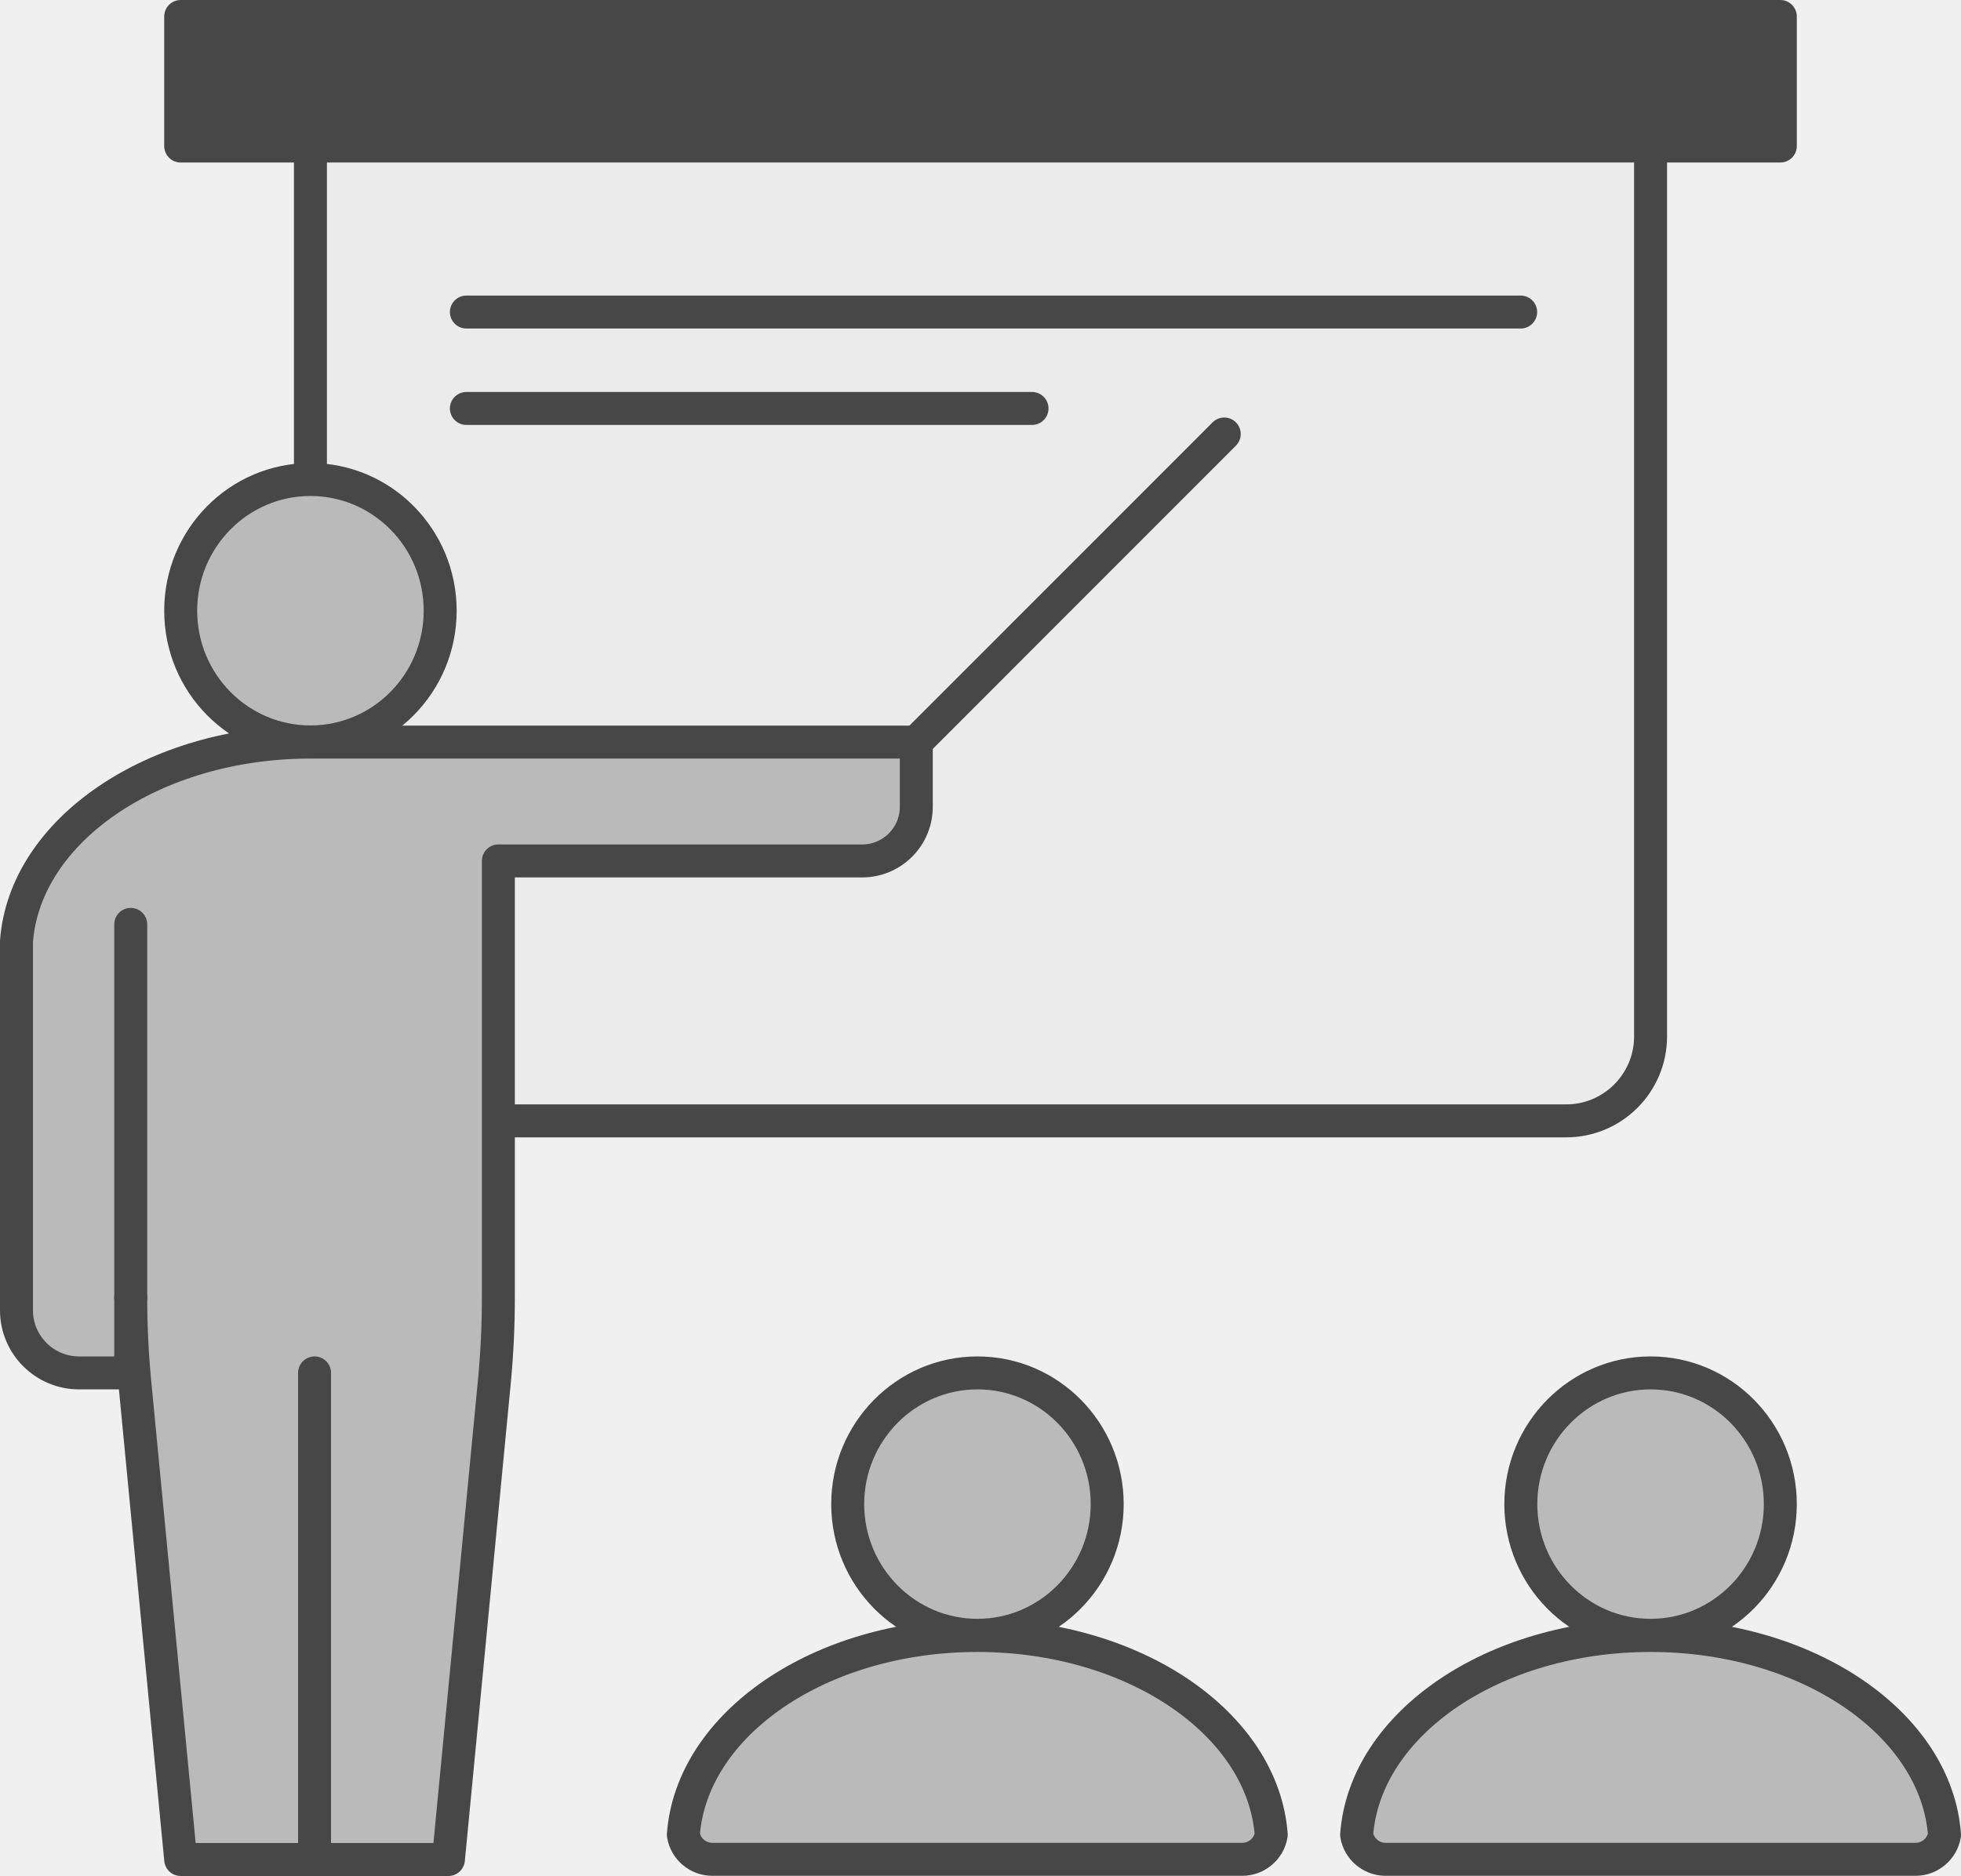
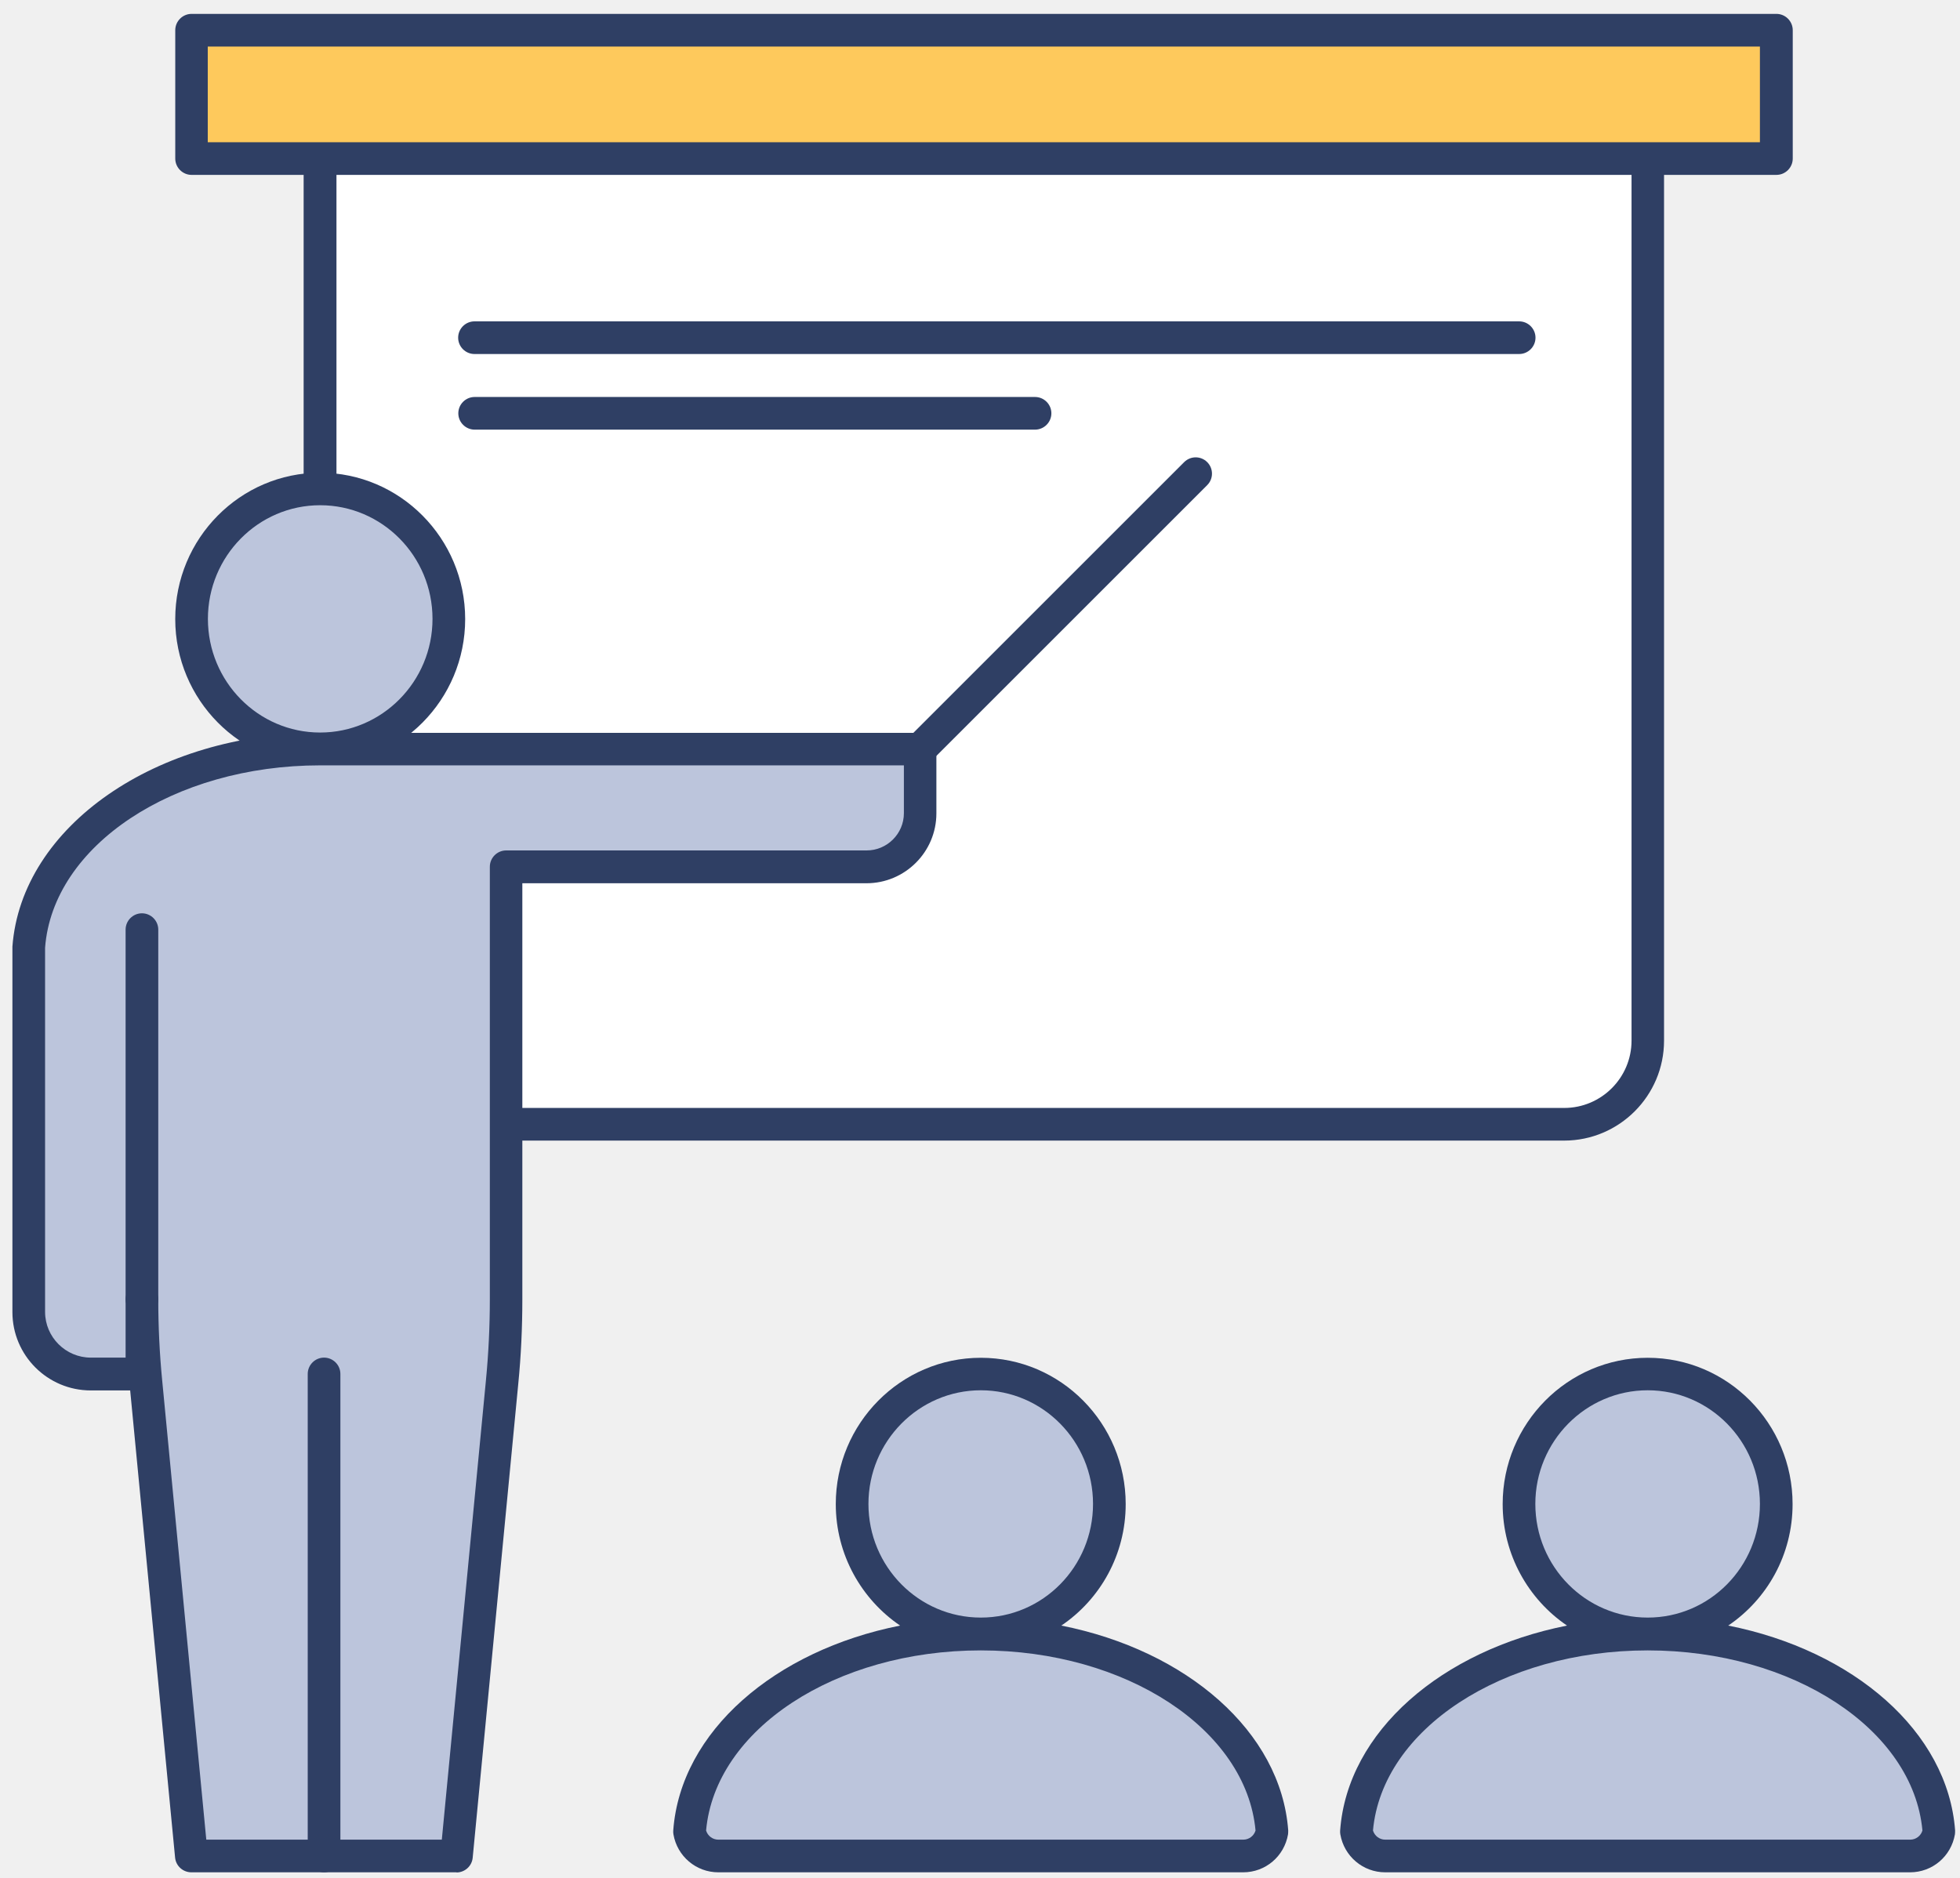
- <svg xmlns="http://www.w3.org/2000/svg" id="Layer_2" width="100%" height="100%" data-name="Layer 2" viewBox="0 0 118.95 113.81">
-   <defs>
-     <style>
-       .cls-1 {
-         fill: #474747;
-       }
- 
-       .cls-1, .cls-2, .cls-3, .cls-4 {
-         stroke: #474747;
-         stroke-linecap: round;
-         stroke-linejoin: round;
-         stroke-width: 2px;
-       }
- 
-       .cls-2 {
-         fill: none;
-       }
- 
-       .cls-3 {
-         fill: #ebebeb;
-       }
- 
-       .cls-4 {
-         fill: #bababa;
-       }
-     </style>
-   </defs>
-   <g id="Layer_1-2" data-name="Layer 1">
-     <g>
-       <path class="cls-4" d="M41.45,111.31c.5-6.73,8.3-12.09,17.83-12.09s17.33,5.36,17.83,12.09c-.14.85-.88,1.49-1.76,1.49h-32.14c-.88,0-1.62-.64-1.76-1.49ZM59.29,83.29c4.35,0,7.87,3.57,7.87,7.96s-3.53,7.96-7.87,7.96-7.87-3.57-7.87-7.96,3.53-7.96,7.87-7.96Z" />
-       <path class="cls-4" d="M82.29,111.31c.5-6.73,8.3-12.09,17.83-12.09s17.33,5.36,17.83,12.09c-.14.85-.88,1.49-1.76,1.49h-32.14c-.88,0-1.62-.64-1.76-1.49ZM100.12,83.29c4.35,0,7.87,3.57,7.87,7.96s-3.53,7.96-7.87,7.96-7.87-3.57-7.87-7.96,3.53-7.96,7.87-7.96Z" />
+ <svg xmlns="http://www.w3.org/2000/svg" viewBox="0 0 120 115" fill="none">
+   <g id="training">
+     <g id="Group">
+       <path id="Vector" d="M95.77 68.85L24.72 68.85C21.9 68.85 19.6 66.56 19.6 63.73L19.6 3.09L100.89 3.09L100.89 63.73C100.89 66.55 98.6 68.85 95.77 68.85Z" fill="white" />
+       <path id="Vector_2" d="M95.76 69.85H24.71C21.34 69.85 18.59 67.11 18.59 63.73V3.09C18.59 2.54 19.04 2.09 19.59 2.09H100.88C101.43 2.09 101.88 2.54 101.88 3.09V63.73C101.88 67.1 99.14 69.85 95.76 69.85ZM20.6 4.09V63.73C20.6 66 22.45 67.85 24.72 67.85H95.77C98.04 67.85 99.89 66 99.89 63.73V4.09H20.6Z" fill="#2F3F64" />
    </g>
-     <path class="cls-3" d="M23.95,2.24h71.05c2.82,0,5.12,2.29,5.12,5.12v60.64H18.83V7.36c0-2.82,2.29-5.12,5.12-5.12Z" transform="translate(118.95 70.24) rotate(-180)" />
-     <rect class="cls-1" x="10.96" y="1" width="97.03" height="7.86" />
-     <g>
-       <ellipse class="cls-4" cx="18.83" cy="37.05" rx="7.87" ry="7.96" />
-       <path class="cls-4" d="M55.58,45.02H18.83c-9.53,0-17.33,5.36-17.83,12.09v22.38c0,2.1,1.7,3.8,3.8,3.8h3.13v-4.57c0,1.69.08,3.39.24,5.07l2.79,29.02h16.24l2.79-29.02c.16-1.69.24-3.38.24-5.07v-26.49h22.07c1.81,0,3.28-1.47,3.28-3.28v-3.93Z" />
+     <g id="Group_2">
+       <path id="Vector_3" d="M108.751 1.85H11.721V9.71H108.751V1.85Z" fill="#FEC95C" />
+       <path id="Vector_4" d="M108.76 10.71H11.73C11.181 10.71 10.73 10.26 10.73 9.71V1.85C10.73 1.3 11.181 0.85 11.73 0.85H108.76C109.311 0.85 109.76 1.3 109.76 1.85V9.71C109.76 10.26 109.311 10.71 108.76 10.71ZM12.72 8.71H107.75V2.85H12.72V8.71Z" fill="#2F3F64" />
    </g>
-     <line class="cls-3" x1="19.08" y1="83.29" x2="19.08" y2="112.81" />
-     <line class="cls-3" x1="7.93" y1="78.71" x2="7.93" y2="56.08" />
-     <line class="cls-3" x1="55.58" y1="45.02" x2="74.26" y2="26.33" />
-     <line class="cls-2" x1="28.29" y1="18.93" x2="92.24" y2="18.93" />
-     <line class="cls-2" x1="28.29" y1="24.78" x2="62.6" y2="24.78" />
+     <g id="Group_3">
+       <g id="Group_4">
+         <path id="Vector_5" d="M19.599 45.861C23.946 45.861 27.47 42.297 27.47 37.901C27.47 33.504 23.946 29.94 19.599 29.94C15.253 29.94 11.729 33.504 11.729 37.901C11.729 42.297 15.253 45.861 19.599 45.861Z" fill="#BCC5DC" />
+         <path id="Vector_6" d="M19.599 46.87C14.71 46.87 10.729 42.85 10.729 37.91C10.729 32.97 14.71 28.95 19.599 28.95C24.489 28.95 28.48 32.97 28.48 37.91C28.48 42.85 24.5 46.87 19.599 46.87ZM19.599 30.94C15.809 30.94 12.729 34.06 12.729 37.9C12.729 41.74 15.809 44.86 19.599 44.86C23.39 44.86 26.48 41.74 26.48 37.9C26.48 34.06 23.399 30.94 19.599 30.94Z" fill="#2F3F64" />
+       </g>
+       <g id="Group_5">
+         <path id="Vector_7" d="M56.34 45.87H19.599C10.069 45.87 2.27 51.23 1.77 57.96V80.34C1.77 82.44 3.47 84.14 5.57 84.14H8.7V79.57C8.7 81.26 8.78 82.96 8.94 84.64L11.729 113.66H27.97L30.759 84.64C30.919 82.95 31 81.26 31 79.57V53.08H53.069C54.88 53.08 56.349 51.61 56.349 49.8V45.87H56.34Z" fill="#BCC5DC" />
+         <path id="Vector_8" d="M27.96 114.66H11.72C11.2 114.66 10.77 114.27 10.72 113.76L7.97 85.15H5.56C2.91 85.15 0.76 83 0.76 80.35V57.97C1.31 50.59 9.58 44.88 19.59 44.88H56.33C56.88 44.88 57.33 45.33 57.33 45.88V49.81C57.33 52.17 55.41 54.09 53.05 54.09H31.98V79.58C31.98 81.3 31.9 83.04 31.73 84.75L28.94 113.77C28.89 114.28 28.46 114.67 27.94 114.67L27.96 114.66ZM12.63 112.66H27.05L29.75 84.54C29.91 82.89 29.99 81.22 29.99 79.57V53.08C29.99 52.53 30.44 52.08 30.99 52.08H53.06C54.31 52.08 55.34 51.06 55.34 49.8V46.87H19.6C10.63 46.87 3.23 51.78 2.76 58.04V80.34C2.76 81.88 4.02 83.14 5.56 83.14H7.69V79.57C7.69 79.02 8.14 78.57 8.69 78.57C9.24 78.57 9.69 79.02 9.69 79.57C9.69 81.23 9.77 82.9 9.93 84.54L12.63 112.66Z" fill="#2F3F64" />
+       </g>
+     </g>
+     <path id="Vector_9" d="M19.84 114.66C19.29 114.66 18.84 114.21 18.84 113.66V84.14C18.84 83.59 19.29 83.14 19.84 83.14C20.39 83.14 20.84 83.59 20.84 84.14V113.66C20.84 114.21 20.39 114.66 19.84 114.66Z" fill="#2F3F64" />
+     <path id="Vector_10" d="M8.69 80.57C8.14 80.57 7.69 80.12 7.69 79.57V56.93C7.69 56.38 8.14 55.93 8.69 55.93C9.24 55.93 9.69 56.38 9.69 56.93V79.57C9.69 80.12 9.24 80.57 8.69 80.57Z" fill="#2F3F64" />
+     <g id="Group_6">
+       <path id="Vector_11" d="M56.34 46.87C56.08 46.87 55.83 46.77 55.63 46.58C55.24 46.19 55.24 45.56 55.63 45.17L72.5 28.3C72.89 27.91 73.52 27.91 73.91 28.3C74.3 28.69 74.3 29.32 73.91 29.71L57.04 46.58C56.84 46.78 56.59 46.87 56.33 46.87H56.34Z" fill="#2F3F64" />
+     </g>
+     <path id="Vector_12" d="M93.01 21.68H29.05C28.5 21.68 28.05 21.23 28.05 20.68C28.05 20.13 28.5 19.68 29.05 19.68H93.01C93.56 19.68 94.01 20.13 94.01 20.68C94.01 21.23 93.56 21.68 93.01 21.68Z" fill="#2F3F64" />
+     <path id="Vector_13" d="M63.37 26.311H29.06C28.51 26.311 28.06 25.86 28.06 25.311C28.06 24.761 28.51 24.311 29.06 24.311H63.37C63.92 24.311 64.37 24.761 64.37 25.311C64.37 25.86 63.92 26.311 63.37 26.311Z" fill="#2F3F64" />
+     <g id="Group_7">
+       <path id="Vector_14" d="M42.22 112.161C42.72 105.431 50.52 100.071 60.05 100.071C69.58 100.071 77.38 105.431 77.88 112.161C77.74 113.011 77 113.651 76.12 113.651H43.98C43.1 113.651 42.36 113.011 42.22 112.161ZM60.05 84.141C64.4 84.141 67.92 87.711 67.92 92.101C67.92 96.491 64.39 100.061 60.05 100.061C55.71 100.061 52.18 96.491 52.18 92.101C52.18 87.711 55.71 84.141 60.05 84.141Z" fill="#BCC5DC" />
+       <path id="Vector_15" d="M76.12 114.66H43.98C42.62 114.66 41.46 113.68 41.23 112.33C41.22 112.25 41.21 112.17 41.22 112.09C41.67 106.03 47.44 101.07 55.11 99.55C52.74 97.94 51.17 95.2 51.17 92.11C51.17 87.17 55.15 83.15 60.05 83.15C64.95 83.15 68.92 87.17 68.92 92.11C68.92 95.21 67.36 97.94 64.98 99.55C72.65 101.07 78.42 106.04 78.87 112.09C78.87 112.17 78.87 112.25 78.86 112.33C78.63 113.68 77.48 114.66 76.11 114.66H76.12ZM43.23 112.1C43.33 112.43 43.63 112.66 43.98 112.66H76.12C76.47 112.66 76.77 112.43 76.87 112.1C76.3 105.91 68.95 101.07 60.05 101.07C51.15 101.07 43.79 105.9 43.23 112.1ZM60.05 85.14C56.26 85.14 53.17 88.26 53.17 92.1C53.17 95.94 56.25 99.06 60.05 99.06C63.85 99.06 66.92 95.94 66.92 92.1C66.92 88.26 63.84 85.14 60.05 85.14Z" fill="#2F3F64" />
+     </g>
+     <g id="Group_8">
+       <path id="Vector_16" d="M83.05 112.161C83.55 105.431 91.35 100.071 100.88 100.071C110.41 100.071 118.21 105.431 118.71 112.161C118.57 113.011 117.83 113.651 116.95 113.651H84.81C83.93 113.651 83.19 113.011 83.05 112.161ZM100.88 84.141C105.23 84.141 108.75 87.711 108.75 92.101C108.75 96.491 105.22 100.061 100.88 100.061C96.54 100.061 93.01 96.491 93.01 92.101C93.01 87.711 96.54 84.141 100.88 84.141Z" fill="#BCC5DC" />
+       <path id="Vector_17" d="M116.95 114.66H84.81C83.45 114.66 82.29 113.68 82.06 112.33C82.05 112.25 82.04 112.17 82.05 112.09C82.5 106.03 88.27 101.07 95.94 99.55C93.57 97.94 92 95.2 92 92.11C92 87.17 95.98 83.15 100.88 83.15C105.78 83.15 109.75 87.17 109.75 92.11C109.75 95.21 108.19 97.94 105.81 99.55C113.48 101.07 119.25 106.04 119.7 112.09C119.7 112.17 119.7 112.25 119.69 112.33C119.46 113.68 118.31 114.66 116.94 114.66H116.95ZM84.06 112.1C84.16 112.43 84.46 112.66 84.81 112.66H116.95C117.3 112.66 117.6 112.43 117.7 112.1C117.13 105.91 109.78 101.07 100.88 101.07C91.98 101.07 84.62 105.9 84.06 112.1ZM100.88 85.14C97.09 85.14 94 88.26 94 92.1C94 95.94 97.08 99.06 100.88 99.06C104.68 99.06 107.75 95.94 107.75 92.1C107.75 88.26 104.67 85.14 100.88 85.14Z" fill="#2F3F64" />
+     </g>
  </g>
</svg>
